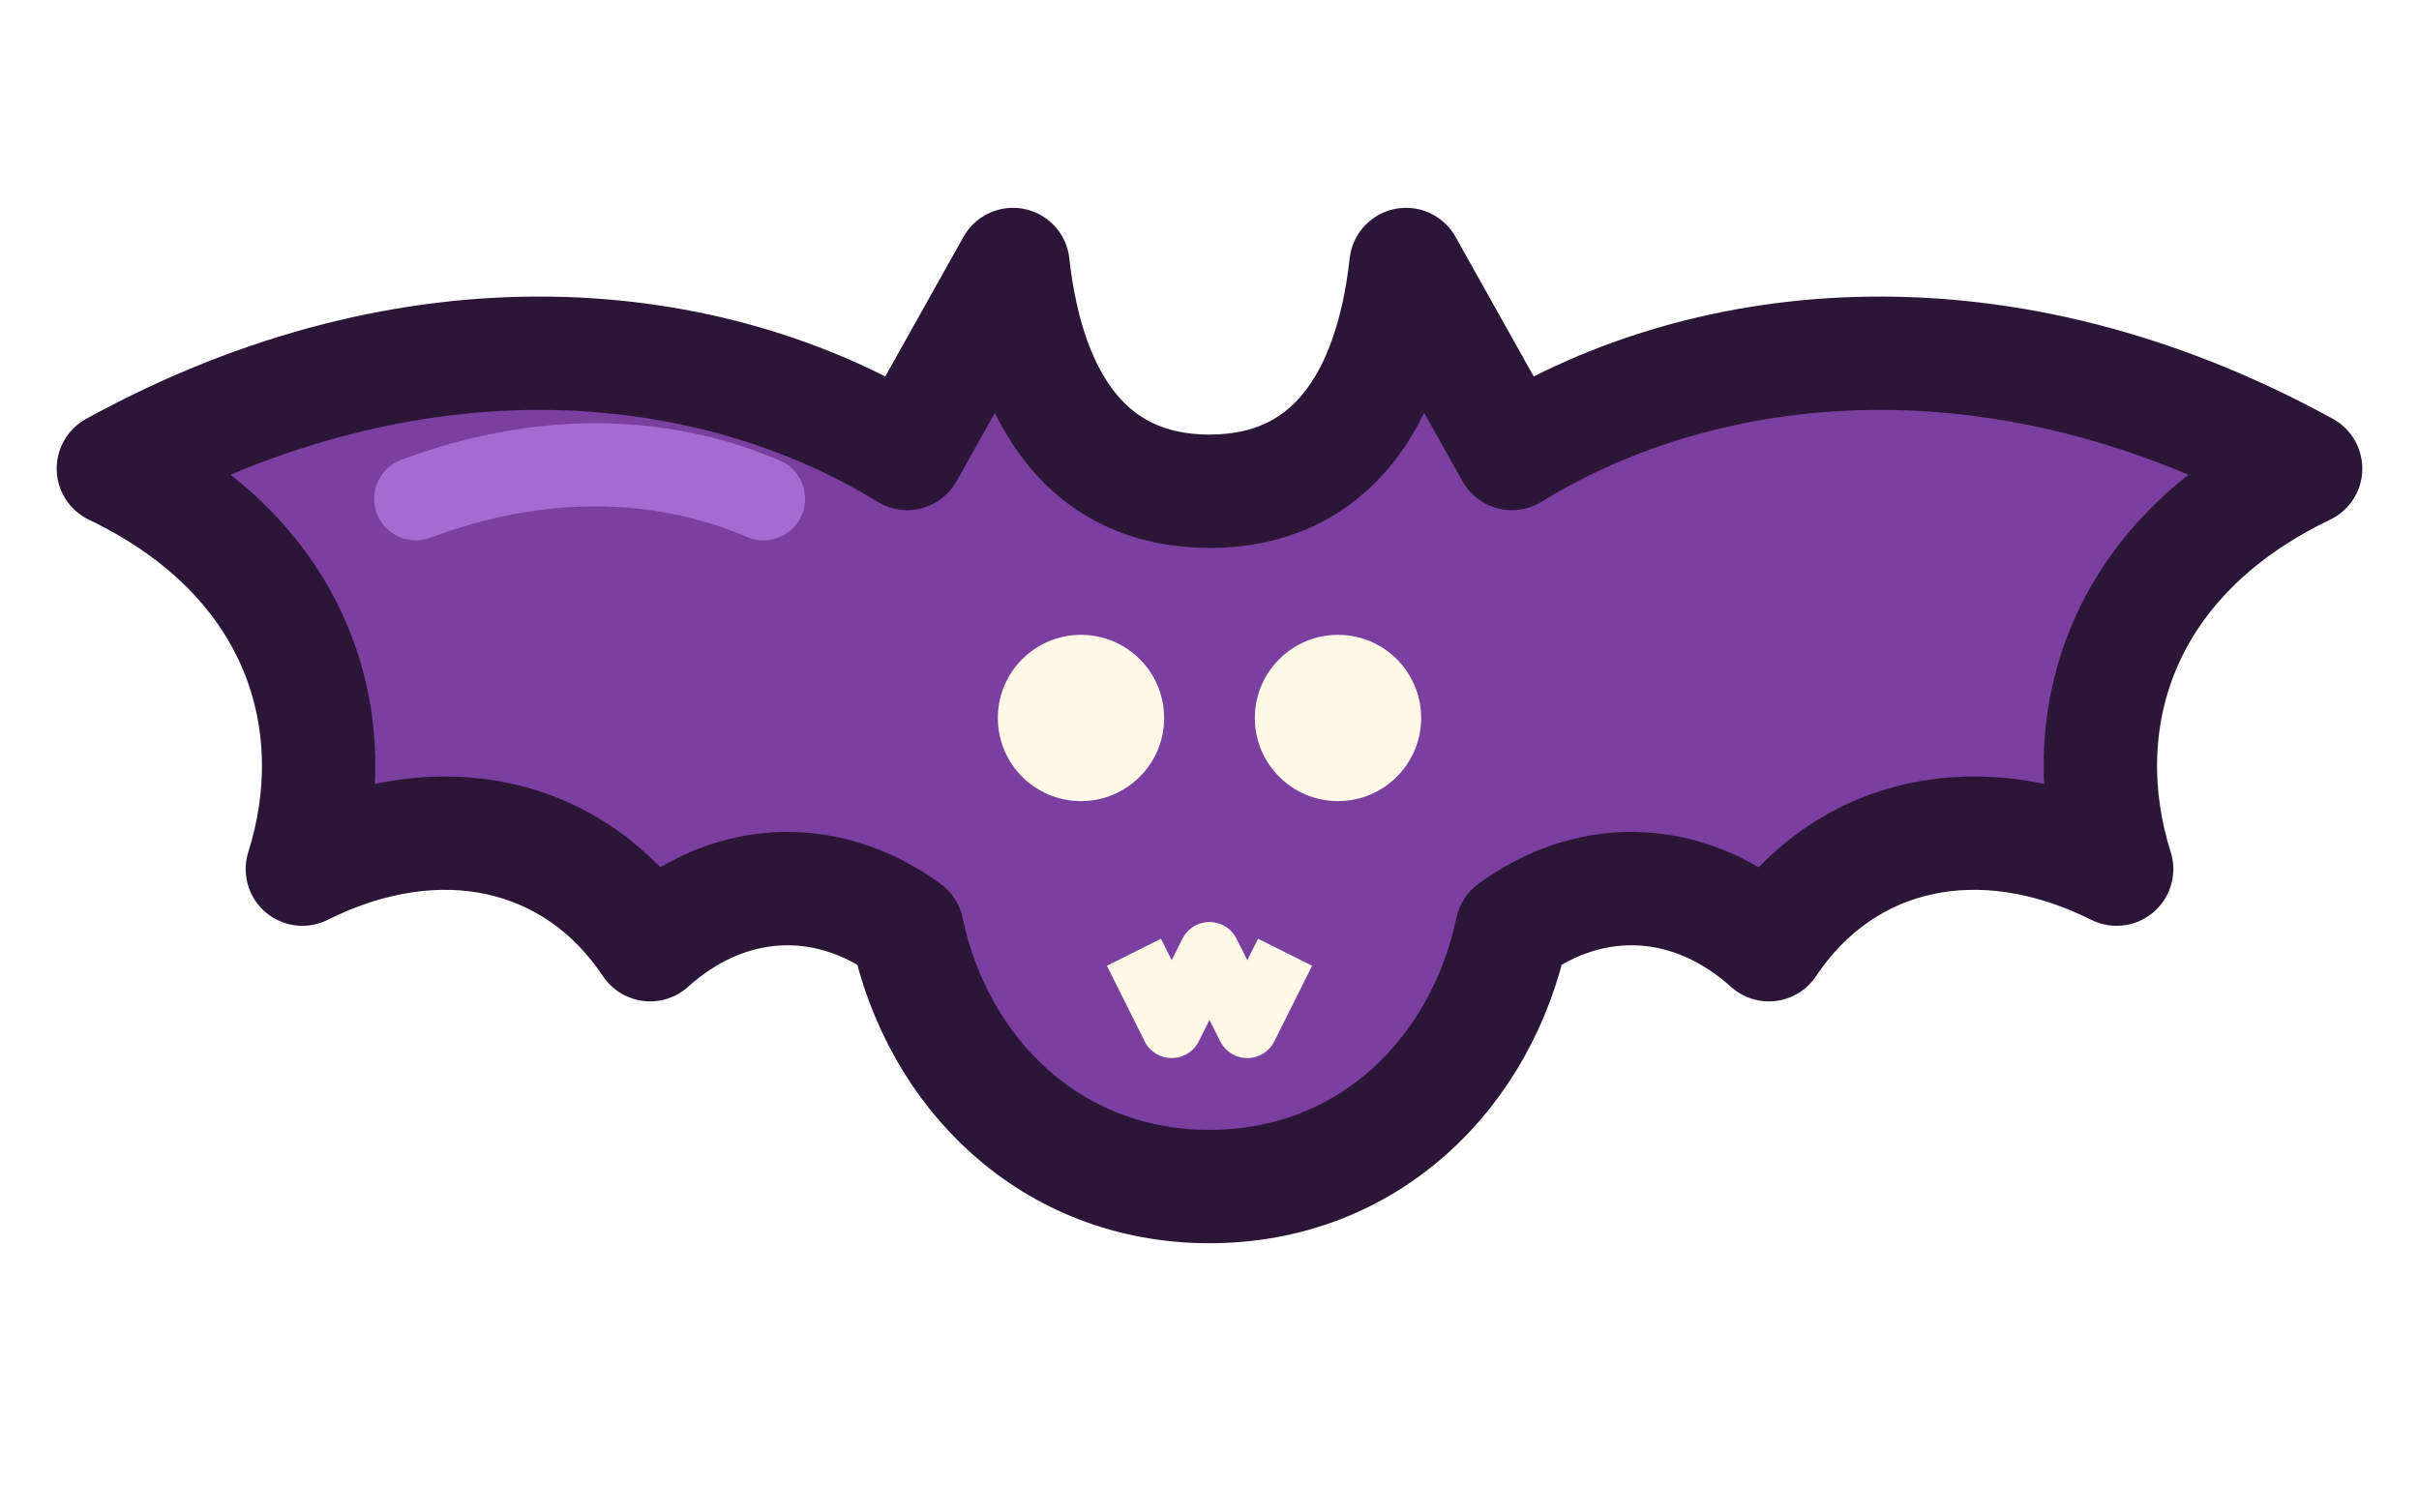
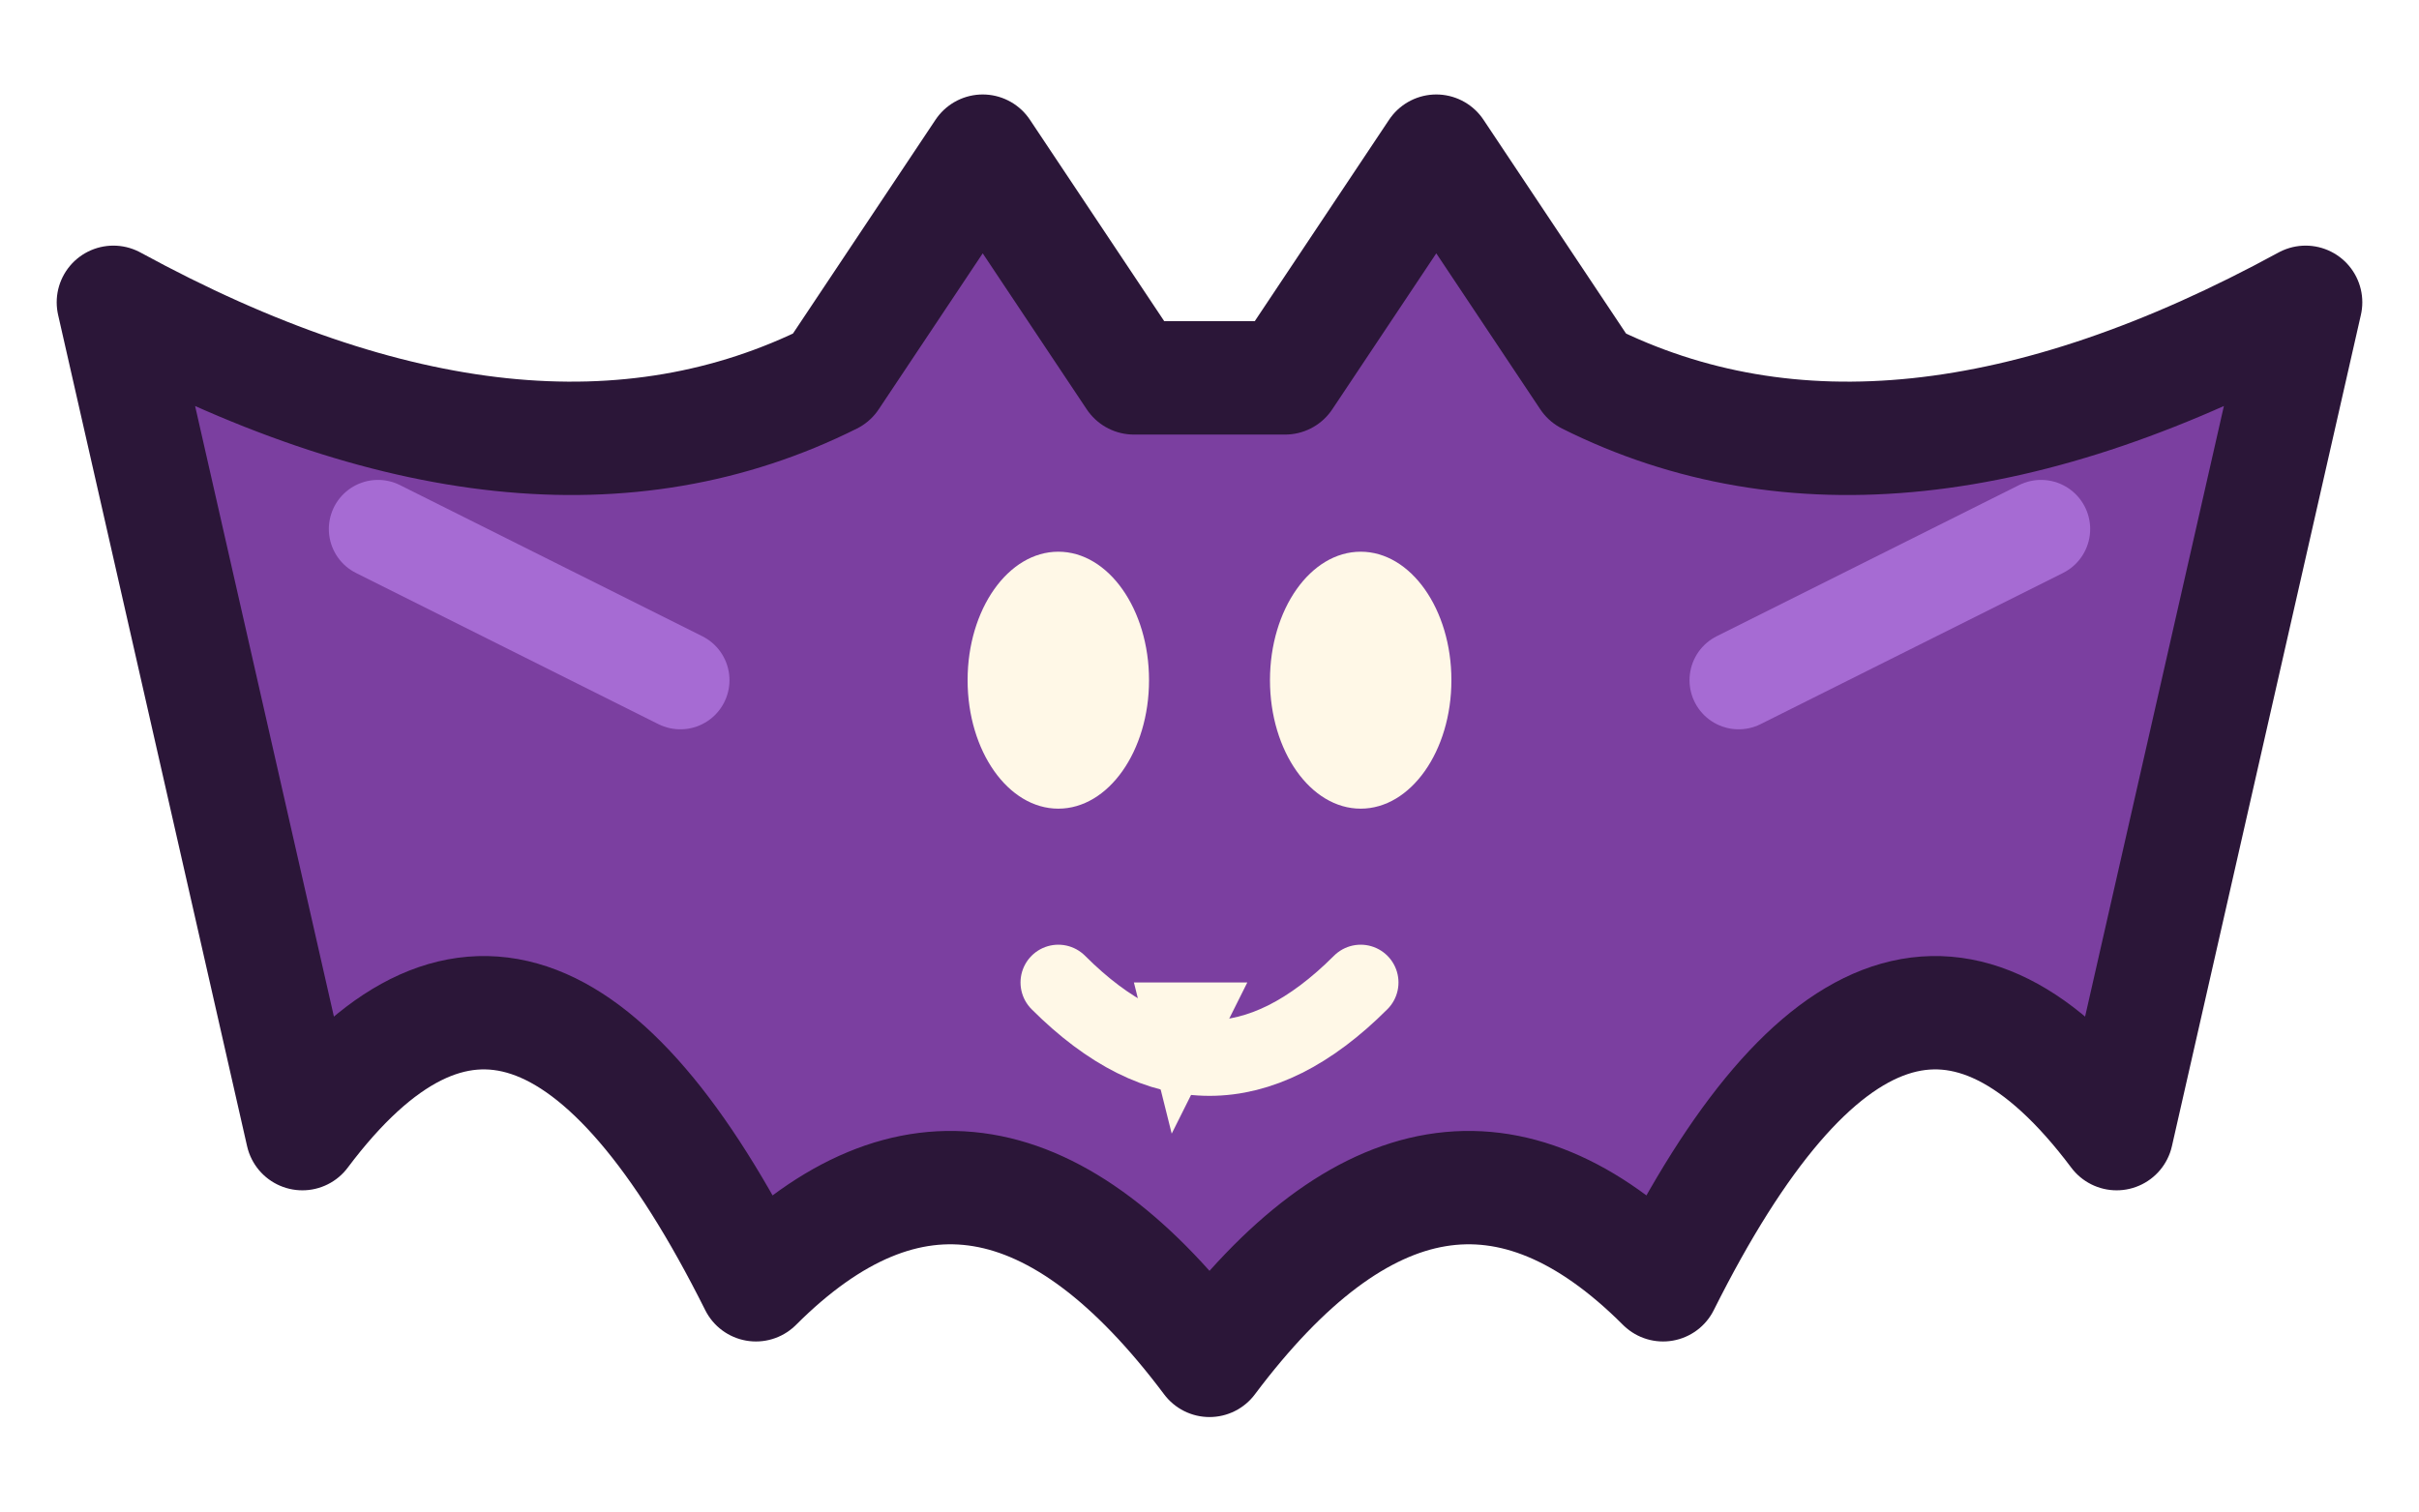
<svg xmlns="http://www.w3.org/2000/svg" viewBox="0 0 32 20">
-   <path d="M16 6.5c-1.6 0-2.4-1.2-2.6-3L12 6c-2.6-1.6-6.5-2-10.5.2C4 7.4 4.6 9.6 4 11.5c1.8-.9 3.6-.5 4.6 1 1-.9 2.3-1 3.4-.2.4 1.9 1.9 3.4 4 3.4s3.6-1.5 4-3.4c1.1-.8 2.4-.7 3.4.2 1-1.5 2.8-1.9 4.6-1-.6-1.9 0-4.1 2.5-5.3C26.5 4 22.6 4.4 20 6l-1.4-2.5c-.2 1.8-1 3-2.6 3z" fill="#7b3fa0" stroke="#2b1638" stroke-width="1.5" stroke-linejoin="round" />
-   <circle cx="14.3" cy="9.5" r="1.1" fill="#fff8e7" />
-   <circle cx="17.7" cy="9.5" r="1.1" fill="#fff8e7" />
-   <path d="M15 12.6l.5 1 .5-1 .5 1 .5-1" fill="none" stroke="#fff8e7" stroke-width=".8" stroke-linejoin="round" />
-   <path d="M5.5 6.6c1.6-.6 3.2-.6 4.6 0" stroke="#a66bd3" stroke-width="1.1" stroke-linecap="round" fill="none" />
+   <path fill="#7b3fa0" stroke="#2b1638" stroke-linecap="round" stroke-linejoin="round" stroke-width="1.5" d="M1.5 4Q7 7 11 5l2-3 2 3h2l2-3 2 3q4 2 9.5-1L28 15q-3-4-6 2-3-3-6 1-3-4-6-1-3-6-6-2Z" />
+   <path fill="none" stroke="#a66bd3" stroke-linecap="round" stroke-linejoin="round" stroke-width="1.3" d="m5 7 4 2m18-2-4 2" />
+   <ellipse cx="14" cy="9" fill="#fff8e7" rx="1.2" ry="1.7" />
+   <ellipse cx="18" cy="9" fill="#fff8e7" rx="1.2" ry="1.7" />
+   <path fill="none" stroke="#fff8e7" stroke-linecap="round" stroke-linejoin="round" d="M14 13q2 2 4 0" />
+   <path fill="#fff8e7" d="m15 13 .5 2 1-2Z" />
</svg>
